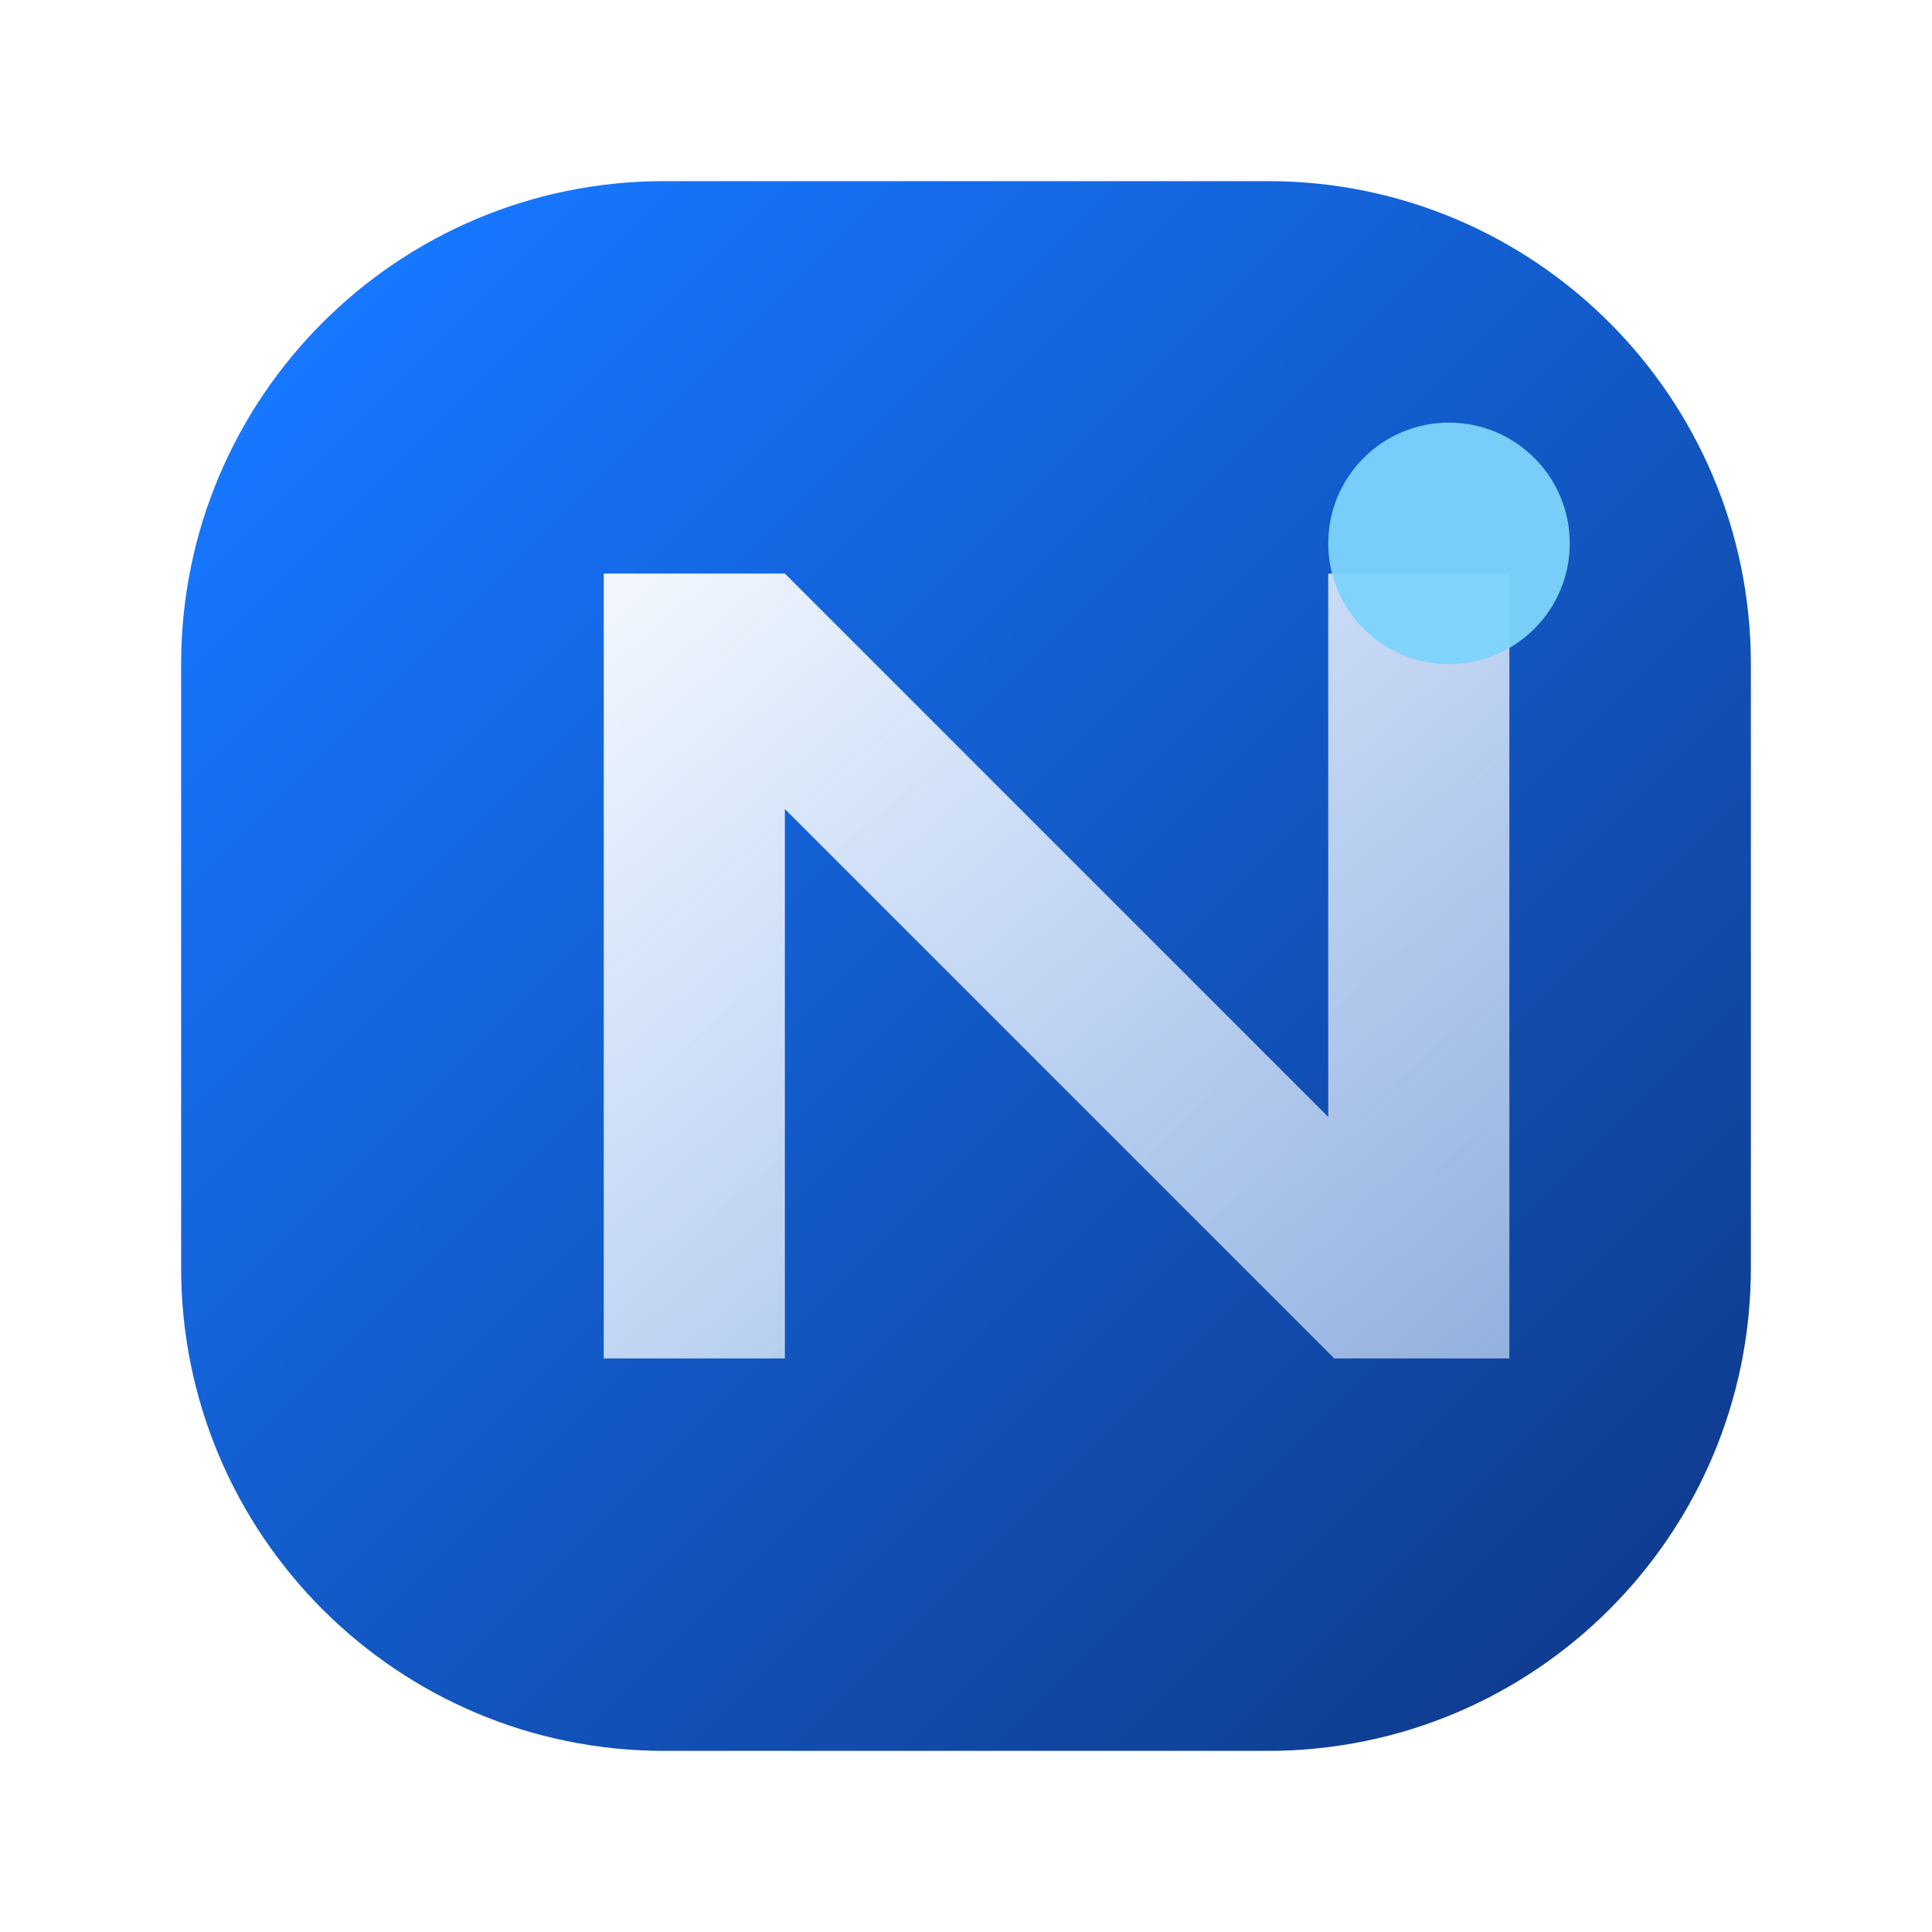
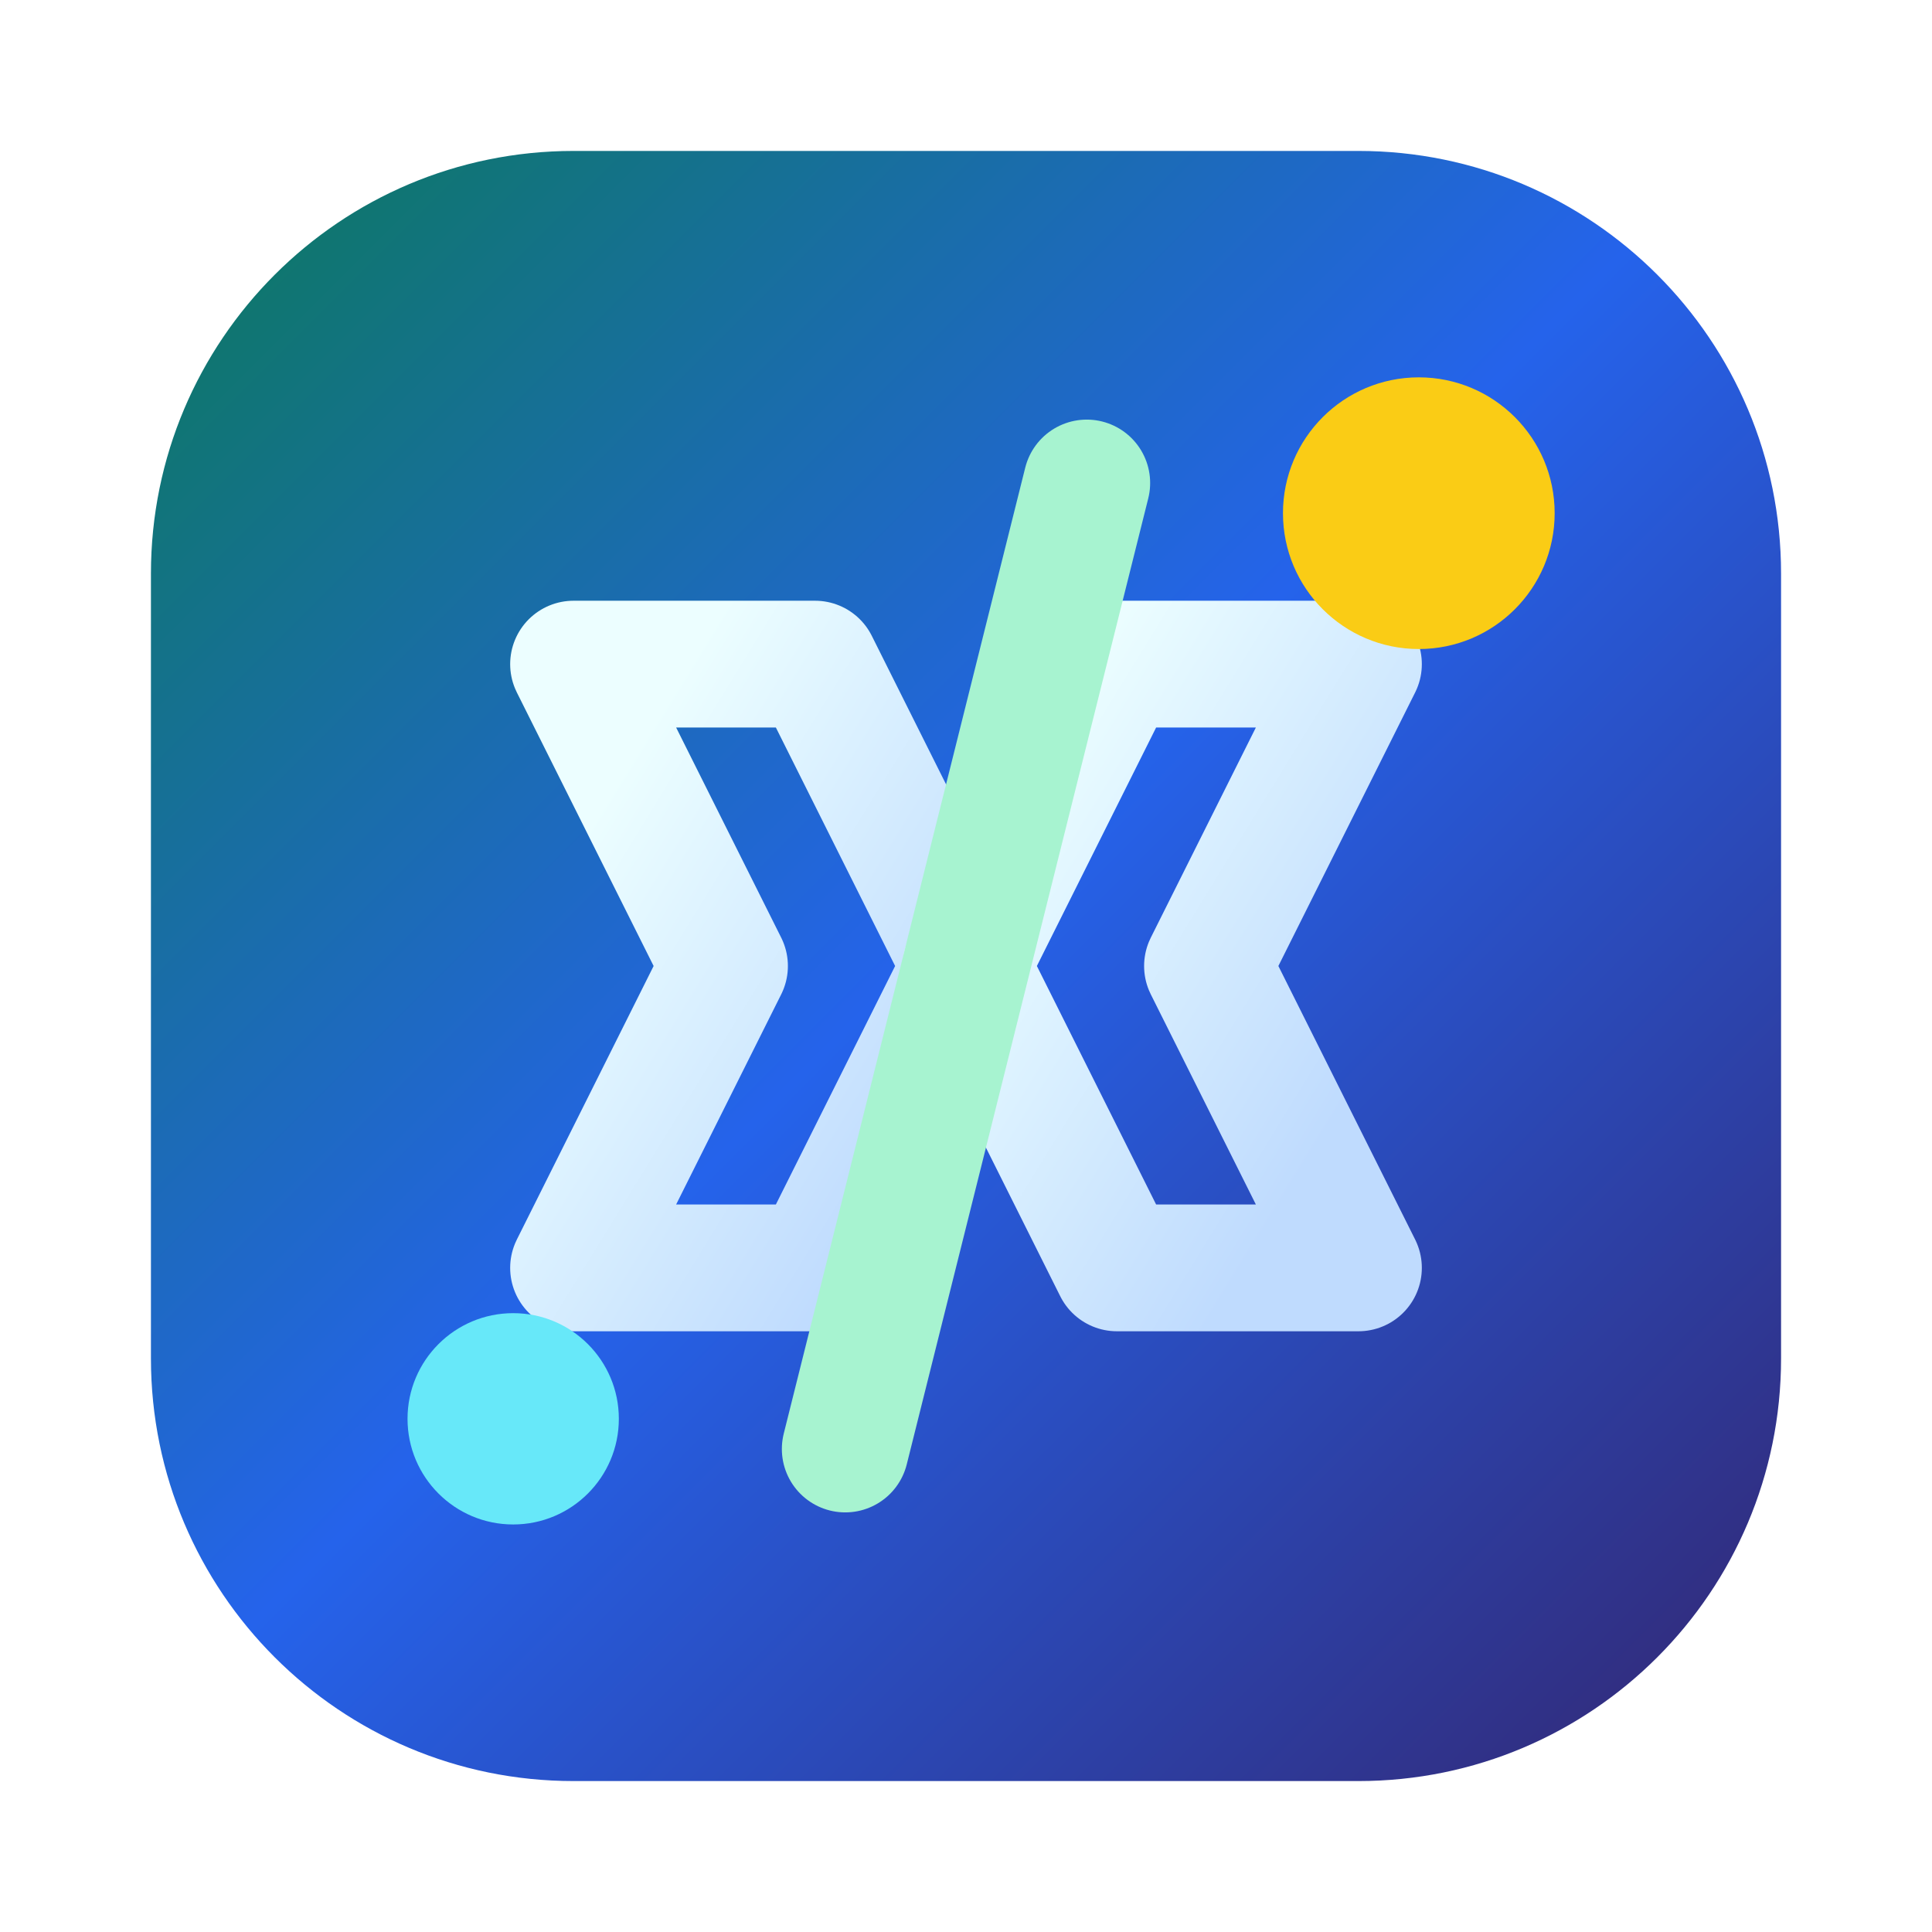
<svg xmlns="http://www.w3.org/2000/svg" viewBox="0 0 64 64" role="img" aria-label="NiceApiManager">
  <defs>
-     <linearGradient id="bg" x1="10%" y1="10%" x2="90%" y2="90%">
-       <stop offset="0%" stop-color="#1677ff" />
-       <stop offset="100%" stop-color="#0f3d91" />
+     <linearGradient id="bg" x1="8%" y1="6%" x2="94%" y2="92%">
+       <stop offset="0%" stop-color="#0f766e" />
+       <stop offset="48%" stop-color="#2563eb" />
+       <stop offset="100%" stop-color="#312e81" />
    </linearGradient>
-     <linearGradient id="shine" x1="0%" y1="0%" x2="100%" y2="100%">
-       <stop offset="0%" stop-color="#ffffff" stop-opacity="0.95" />
-       <stop offset="100%" stop-color="#dbeafe" stop-opacity="0.65" />
+     <linearGradient id="line" x1="14%" y1="16%" x2="86%" y2="84%">
+       <stop offset="0%" stop-color="#ecfeff" />
+       <stop offset="100%" stop-color="#bfdbfe" />
    </linearGradient>
  </defs>
-   <rect x="6" y="6" width="52" height="52" rx="16" fill="url(#bg)" />
-   <path d="M20 45V19h6l18 18V19h6v26h-5.8L26 26.8V45z" fill="url(#shine)" />
-   <circle cx="48" cy="18" r="4" fill="#7dd3fc" fill-opacity="0.95" />
+   <rect x="5" y="5" width="54" height="54" rx="14" fill="url(#bg)" />
+   <path d="M19 22h8l5 10-5 10h-8l5-10z" fill="none" stroke="url(#line)" stroke-width="4.2" stroke-linejoin="round" />
+   <path d="M45 22h-8l-5 10 5 10h8l-5-10z" fill="none" stroke="url(#line)" stroke-width="4.2" stroke-linejoin="round" />
+   <path d="M28 48 36 16" stroke="#a7f3d0" stroke-width="4.2" stroke-linecap="round" />
+   <circle cx="47" cy="17" r="4.5" fill="#facc15" />
+   <circle cx="17" cy="47" r="3.5" fill="#67e8f9" />
</svg>
